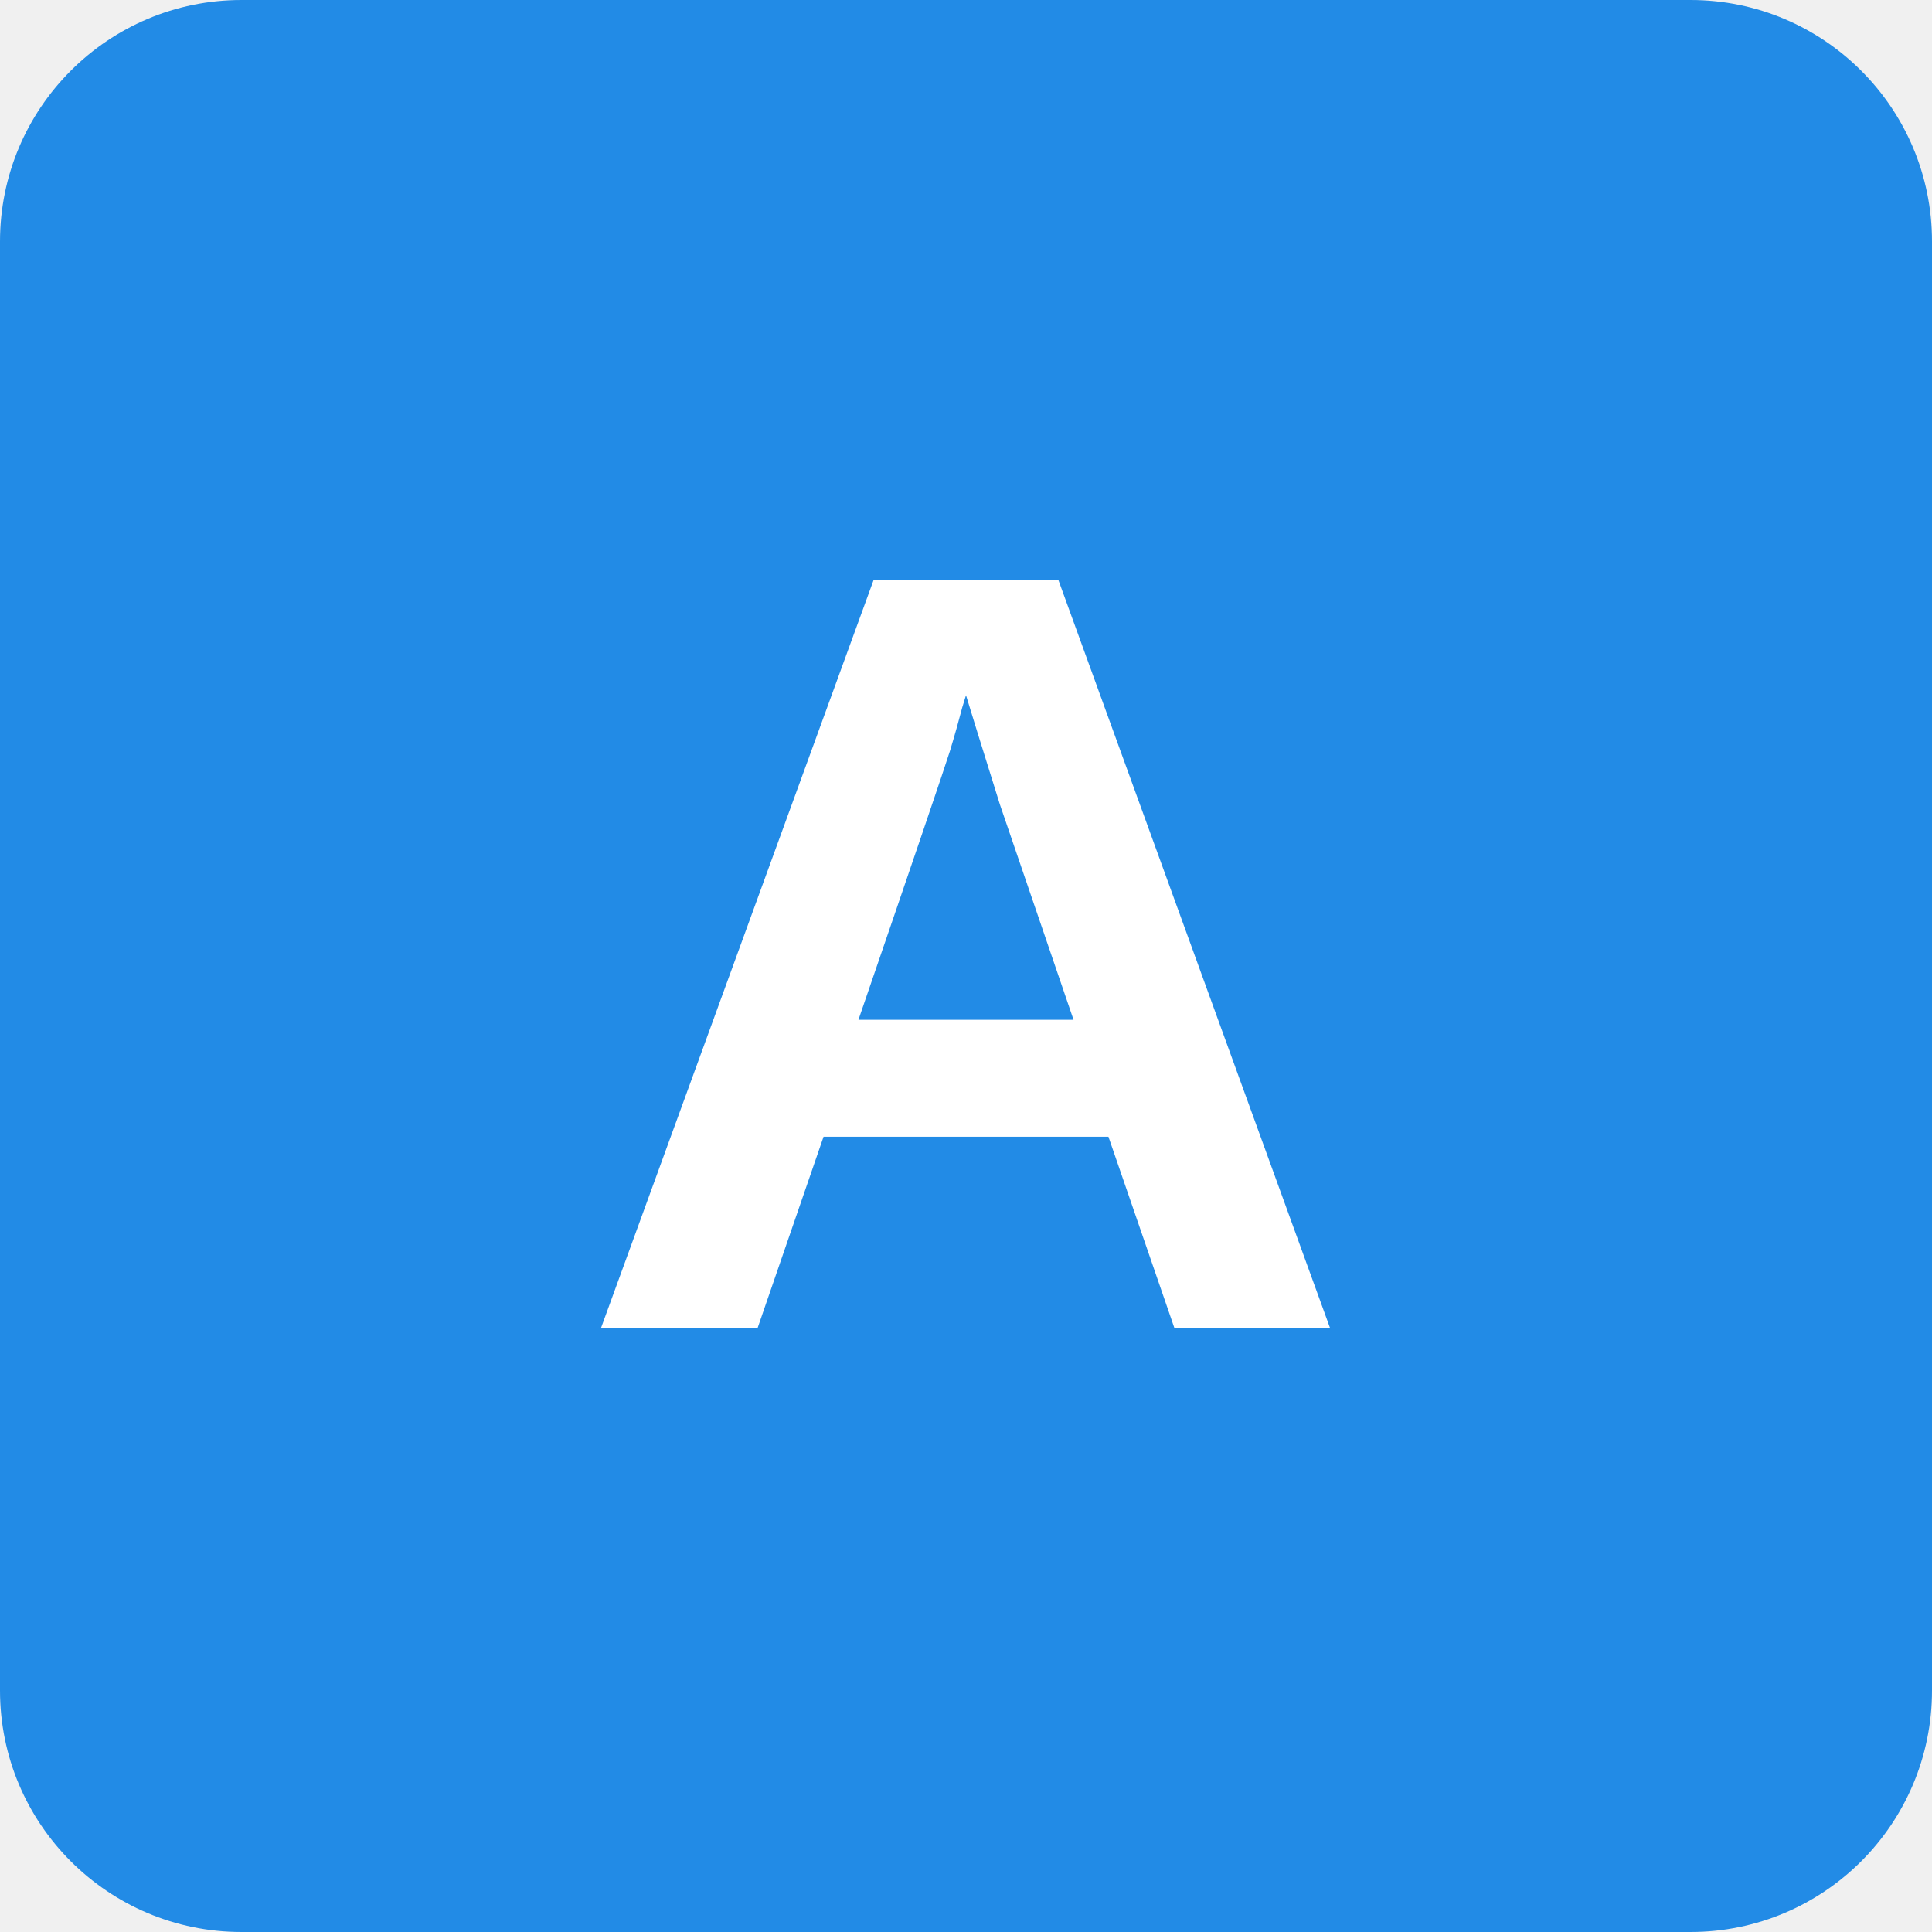
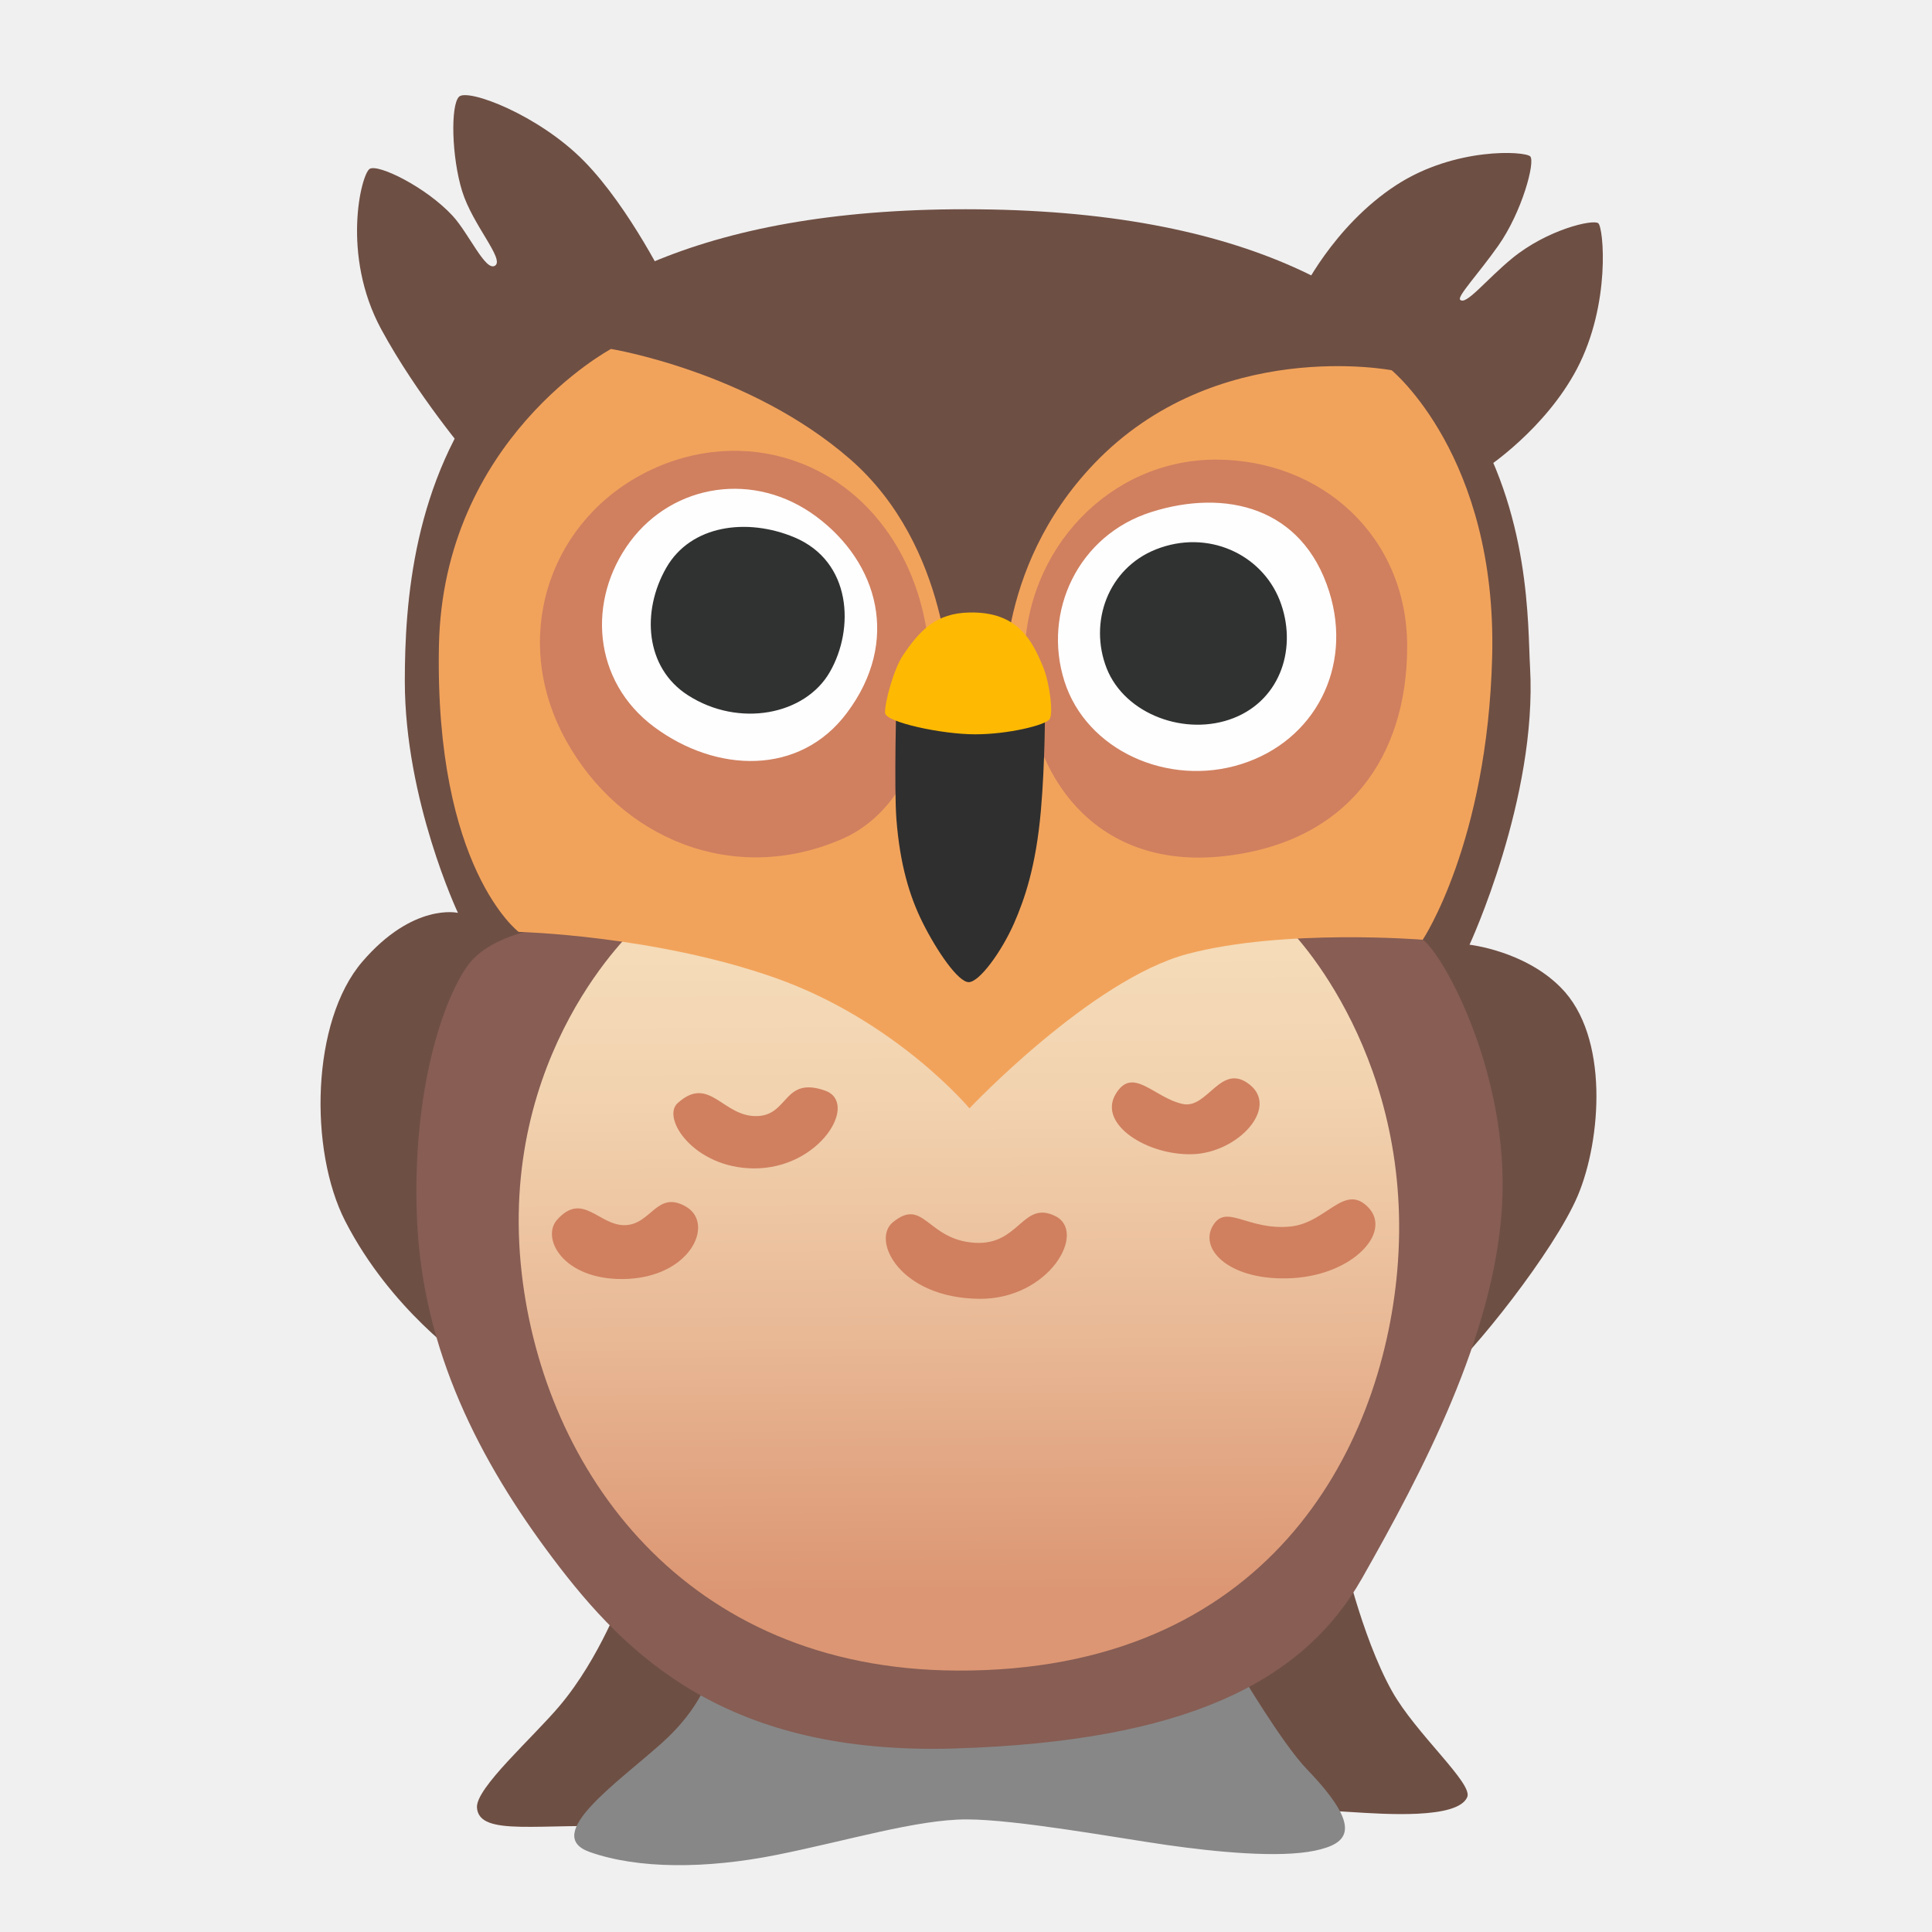
- <svg xmlns="http://www.w3.org/2000/svg" width="32" height="32" viewBox="0 0 32 32">
-   <rect width="32" height="32" fill="#228be6" rx="4" />
-   <text x="16" y="22" font-size="18" font-family="Arial" font-weight="bold" fill="white" text-anchor="middle">A</text>
+ <svg xmlns="http://www.w3.org/2000/svg" width="32" height="32" viewBox="0 0 128 128">
+   <path fill="#6e4f44" d="M97.36 62.59s4.5-9.71 4.01-18.37c-.32-5.56.92-29.63-35.69-30.34c-36.6-.7-38.86 20.74-38.86 31.25c0 7.88 3.52 15.35 3.52 15.35s-2.96-.7-6.34 3.24s-3.54 12.47-1.13 17.18c3.03 5.91 8.02 9.29 8.02 9.29l10.42 15.35s-1.55 4.29-4.22 7.46c-1.8 2.14-5.58 5.46-5.49 6.76c.14 1.97 4.22.99 10.14 1.27c5.91.28 22.67-2.53 22.67-2.53l25.06 1.55c2.25.14 7.11.49 7.74-.99c.39-.91-3.42-4.2-5-7.04c-2.04-3.66-3.31-9.43-3.31-9.43s4.65-9.71 6.62-11.26s7.46-8.45 9.01-12.11s2.11-10.56-1.13-13.8c-2.4-2.43-6.04-2.83-6.04-2.83" />
+   <path fill="#6e4f44" d="M86.17 19.51s2.11-4.5 6.34-7.25c3.9-2.53 8.52-2.25 8.87-1.9s-.54 3.68-2.11 5.91c-1.34 1.9-2.75 3.38-2.53 3.59c.39.39 1.72-1.33 3.45-2.75c2.32-1.9 5.35-2.6 5.7-2.32s.84 5.35-1.41 9.64c-2.11 4.01-5.98 6.55-5.98 6.55l-5.42-7.32zm-41.89-.5s-2.53-5.21-5.56-8.31s-7.74-4.86-8.31-4.29s-.49 4.01.21 6.26s2.82 4.5 2.18 4.93c-.63.42-1.73-2.13-2.82-3.31c-1.76-1.9-4.93-3.45-5.49-3.1s-1.9 5.7.77 10.63c2.37 4.37 5.84 8.45 5.84 8.45l8.17-7.81z" />
+   <path fill="#878787" d="M46.96 111.06s-.5 2.08-3.1 4.41c-2.96 2.65-7.98 6.1-4.79 7.23s7.7 1.13 12.39.19s9.29-2.35 12.58-2.35c3.28 0 9.95 1.22 13.23 1.69s7.47.88 9.85.38c2.21-.47 3.26-1.45-.54-5.4c-1.63-1.69-4.43-6.43-4.43-6.43l-18.96 3.1z" />
+   <path fill="#875d54" d="M36.45 61.41s-3.85.38-5.44 2.53s-3.75 8.26-3.38 16.89c.38 8.63 4.13 15.96 9.01 22.43c4.88 6.48 11.54 13.05 26.65 12.58s22.99-4.32 26.94-11.26c3.94-6.95 8.82-16.14 9.29-24.78c.47-8.63-3.85-16.52-5.26-17.55s-30.5-2.44-30.5-2.44z" />
+   <linearGradient id="SVGofARN9ac" x1="63.407" x2="63.716" y1="60.819" y2="110.686" gradientUnits="userSpaceOnUse">
+     <stop offset=".05" stop-color="#f5dbb8" />
+     <stop offset=".238" stop-color="#f2d2af" />
+     <stop offset=".547" stop-color="#e9b996" />
+     <stop offset=".894" stop-color="#dc9673" />
+   </linearGradient>
+   <path fill="url(#SVGofARN9ac)" d="M42.17 61.41s-9.29 8.35-7.6 22.99c1.49 12.92 10.7 26.19 28.81 26.28c20.56.11 28.14-14.57 29.19-26.47c1.22-13.89-6.66-22.34-7.7-23.18c-1.03-.84-42.7.38-42.7.38" />
+   <path fill="#f2a35b" d="M64.23 73.43s8.07-8.54 14.45-10.23s15.58-.94 15.58-.94s4.29-6.43 4.6-18.77c.33-13.25-6.66-18.96-6.66-18.96s-11.64-2.25-19.71 6.19c-6.76 7.07-5.91 15.58-5.91 15.58l-3.64-.61s.05-9.46-6.62-15.27s-15.84-7.3-15.84-7.3s-11.14 5.95-11.4 19.69c-.28 14.73 5.28 18.93 5.28 18.93s9.03.23 17.01 3.05s12.86 8.64 12.86 8.64" />
+   <path fill="#d0805f" d="M93.23 42.83c0 7.3-3.93 12.97-12.11 13.89c-8.86 1-13.24-5.75-13.24-13.05s5.67-13.22 12.67-13.22s12.68 5.08 12.68 12.38M59.65 36.6c3.63 6.6 2.18 16.37-3.87 18.99c-7.13 3.1-14.67.03-18.3-6.57s-1.23-14.14 4.9-17.51S56.02 30 59.65 36.6m18.7 36.54c1.67.37 2.53-2.82 4.46-1.27c1.92 1.55-.8 4.5-3.8 4.6c-3 .09-6.24-1.97-5.12-3.94c1.13-1.97 2.54.19 4.46.61m7.14 8.12c2.39-.23 3.57-2.91 5.16-1.27s-.99 4.46-5.02 4.69c-4.04.23-6.19-1.83-5.3-3.43c.89-1.58 2.29.29 5.16.01M64.6 82.34c2.95.17 3.14-2.82 5.3-1.78c2.16 1.03-.37 5.53-5.02 5.49c-5.26-.05-7.17-3.88-5.73-5.07c2.07-1.69 2.26 1.17 5.45 1.36m-14.36-8.4c2.02-.12 1.69-2.63 4.41-1.69c2.3.8-.33 5.21-4.74 5.16c-3.94-.04-6.1-3.33-5.02-4.32c2.14-1.94 3.01.99 5.35.85m-8.82 7.23c1.74-.05 2.11-2.35 4.04-1.22c1.92 1.13.28 4.74-4.18 4.79c-3.99.04-5.46-2.73-4.36-3.94c1.69-1.88 2.77.42 4.5.37" />
+   <path fill="#fffeff" d="M70.52 45.13c1.45 4.58 6.87 7.03 11.73 5.49s7.38-6.41 5.82-11.4c-1.77-5.66-6.91-6.84-11.78-5.3c-4.87 1.53-7.23 6.62-5.77 11.21m-28.77-9.25c-2.87 3.86-2.5 9.25 1.6 12.29s9.63 3.25 12.76-.94c3.56-4.75 2.07-9.95-2.02-13s-9.47-2.2-12.34 1.65" />
+   <path fill="#303232" d="M84.78 39.76c1.2 3.06.12 6.56-3.04 7.81c-3.17 1.25-7.21-.23-8.42-3.29c-1.2-3.06.09-6.62 3.26-7.88c3.42-1.36 6.99.3 8.2 3.36m-29.8 4.76c-1.63 2.85-6.01 3.71-9.39 1.55c-2.87-1.83-3.09-5.59-1.45-8.45c1.63-2.85 5.36-3.33 8.49-2.02c3.81 1.6 3.99 6.07 2.35 8.92" />
+   <path fill="#2f2f2f" d="M59.39 46.11s-.16 6.1 0 8.17c.23 2.96.86 5.09 1.74 6.85c.94 1.88 2.35 3.94 3.05 3.94s2.16-1.99 3-3.89c.7-1.6 1.45-3.75 1.78-7.46c.28-3.15.28-6.95.28-6.95z" />
+   <path fill="#feb903" d="M64.23 40.58c3.24-.07 4.18 1.92 4.88 3.61c.42 1.01.7 3.1.42 3.47c-.28.38-2.72.99-4.93.99s-5.91-.8-5.96-1.41s.56-2.89 1.17-3.8c1.13-1.69 2.21-2.82 4.42-2.86" />
</svg>
